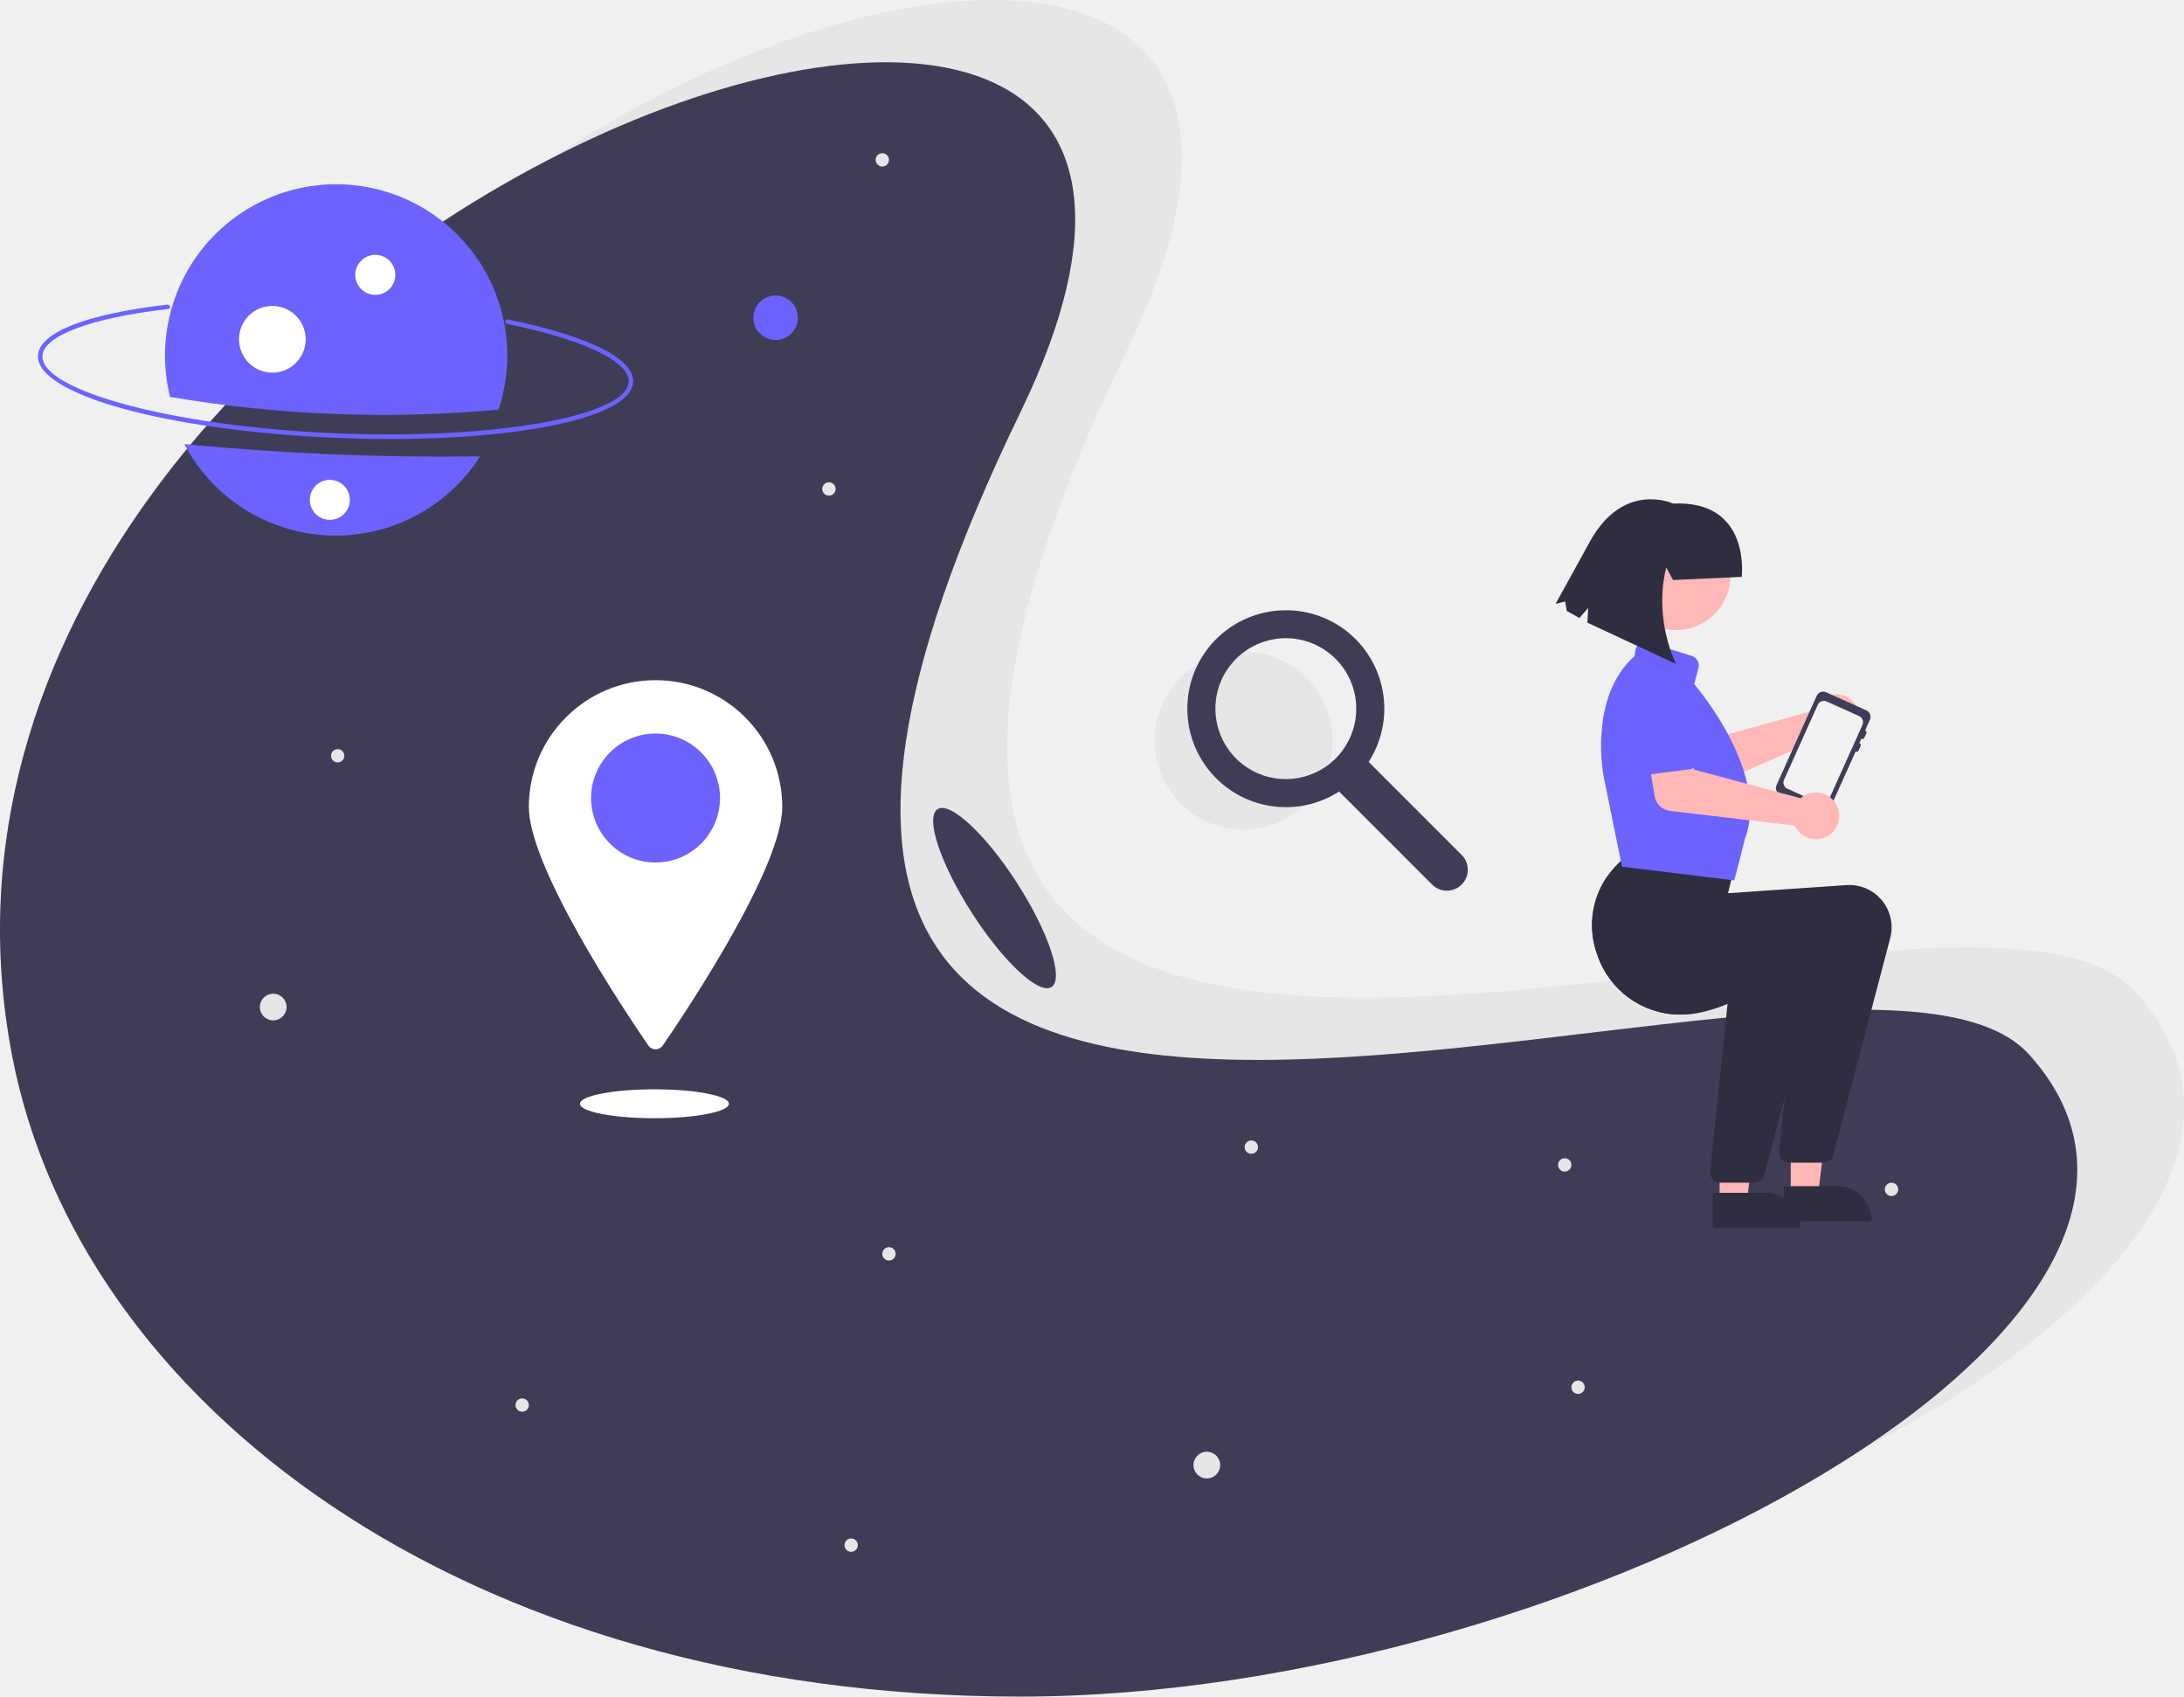
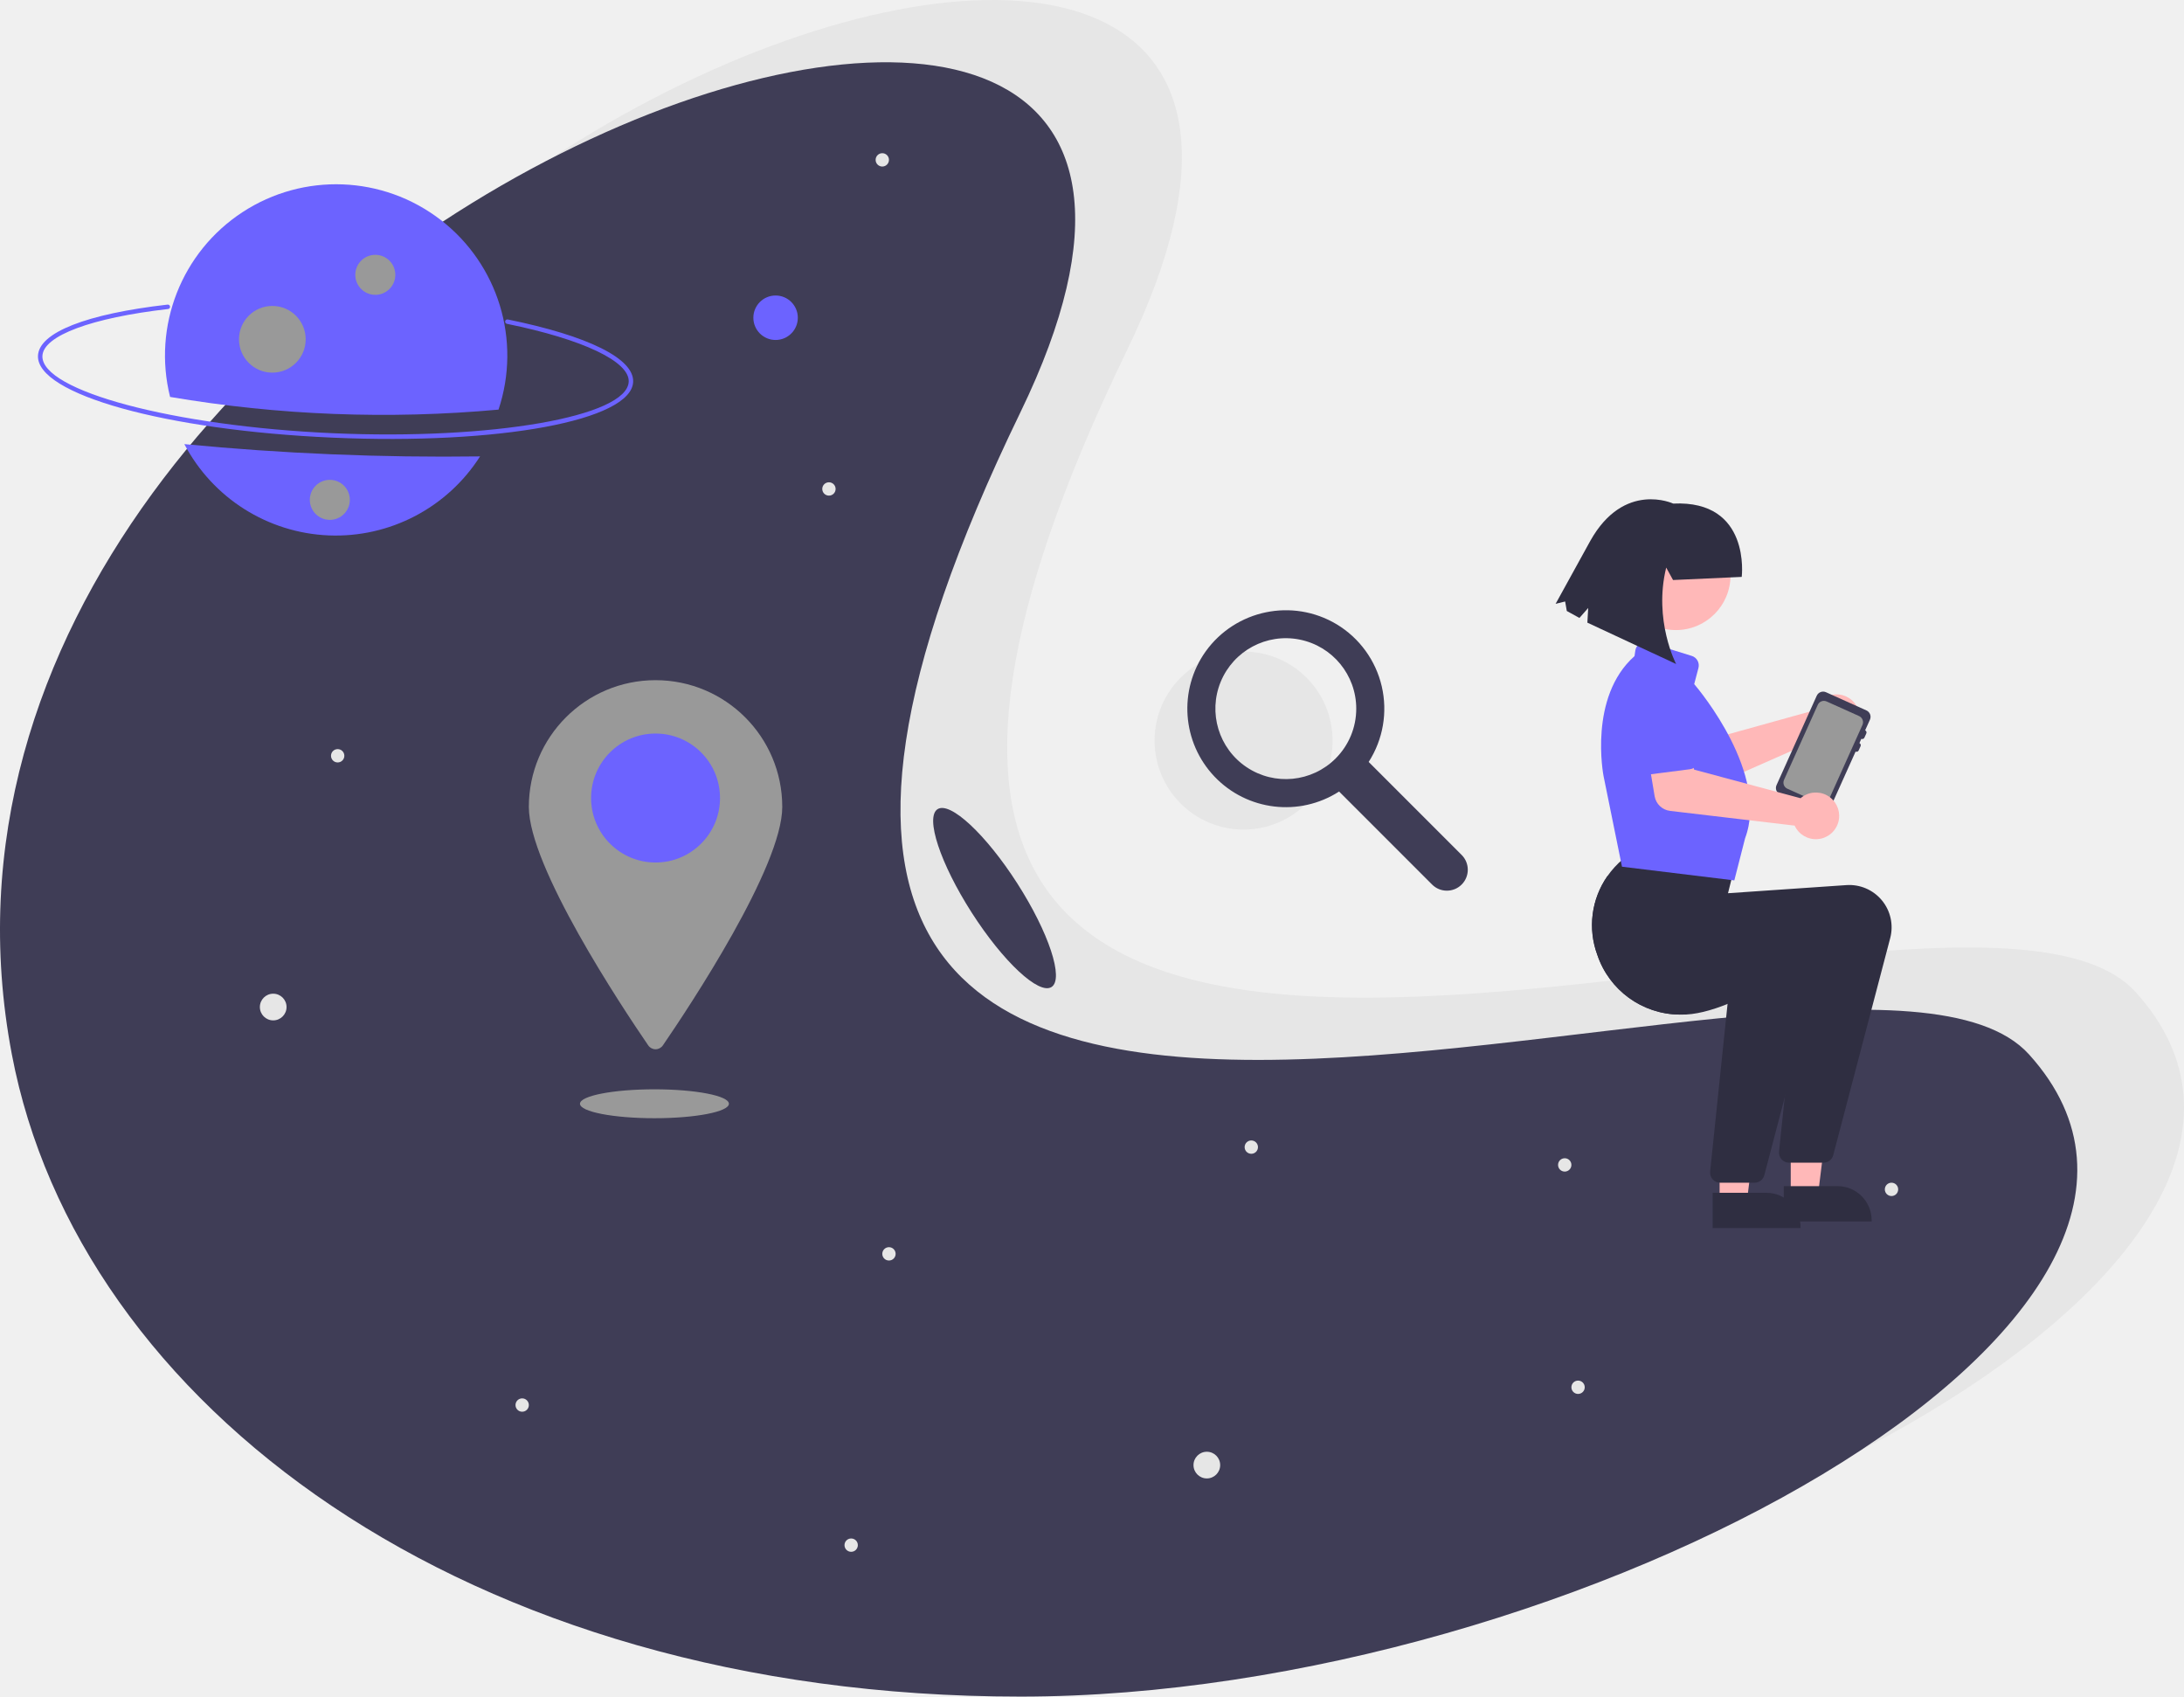
<svg xmlns="http://www.w3.org/2000/svg" width="982.487" height="763.014" viewBox="0 0 982.487 763.014" role="img" artist="Katerina Limpitsouni" source="https://undraw.co/">
  <circle cx="559.433" cy="333.061" r="40.03" fill="#e6e6e6" />
  <path d="M766.295,452.995l-41.832-41.832a44.307,44.307,0,0,0-14.426-61.926,44.458,44.458,0,0,0-58.914,12.238,44.307,44.307,0,0,0,60.033,62.995l41.832,41.832A9.409,9.409,0,0,0,766.295,452.995ZM709.594,409.601a31.684,31.684,0,1,1,9.28-22.404A31.586,31.586,0,0,1,709.594,409.601Z" transform="translate(-108.7563 -68.49293)" fill="#3f3d56" />
  <path d="M1069.529,514.699C1176.509,633.007,866.392,803.507,615.809,803.507S191.863,671.4,162.09,514.699C89.9,134.752,777.167-106.741,615.809,225.891,380.612,710.739,985.28,421.528,1069.529,514.699Z" transform="translate(-108.7563 -68.49293)" fill="#e6e6e6" />
  <path d="M1021.529,542.699C1128.509,661.007,818.392,831.507,567.809,831.507S143.863,699.4,114.09,542.699C41.9,162.752,729.167-78.741,567.809,253.891,332.612,738.739,937.28,449.528,1021.529,542.699Z" transform="translate(-108.7563 -68.49293)" fill="#3f3d56" />
  <path d="M258.35,265.318c-75.067-3.305-133.271-19.498-132.507-36.864.458-10.412,21.703-18.784,58.287-22.97a1,1,0,1,1,.227,1.987c-34.462,3.943-56.117,12.017-56.516,21.071-.691,15.705,59.114,31.631,130.597,34.778s132.456-7.461,133.148-23.166c.4-9.092-20.597-19.066-54.798-26.028a1,1,0,1,1,.399-1.96c36.301,7.391,56.857,17.624,56.397,28.076C392.82,257.609,333.418,268.623,258.35,265.318Z" transform="translate(-108.7563 -68.49293)" fill="#6c63ff" />
  <path d="M191.679,268.227a76.983,76.983,0,0,0,133.036,5.522A1211.976,1211.976,0,0,1,191.679,268.227Z" transform="translate(-108.7563 -68.49293)" fill="#6c63ff" />
  <path d="M333.019,252.713a76.997,76.997,0,1,0-147.749-5.706A572.233,572.233,0,0,0,333.019,252.713Z" transform="translate(-108.7563 -68.49293)" fill="#6c63ff" />
-   <circle cx="168.834" cy="123.601" r="9" fill="#fff" />
-   <circle cx="122.513" cy="152.591" r="15" fill="#fff" />
+   <circle cx="168.834" cy="123.601" r="9" fill="#999" />
+   <circle cx="122.513" cy="152.591" r="15" fill="#999" />
  <circle cx="348.905" cy="142.898" r="10" fill="#6c63ff" />
  <circle cx="122.905" cy="452.898" r="6" fill="#e6e6e6" />
  <circle cx="542.905" cy="658.898" r="6" fill="#e6e6e6" />
  <circle cx="151.905" cy="339.898" r="3" fill="#e6e6e6" />
  <circle cx="399.905" cy="563.898" r="3" fill="#e6e6e6" />
  <circle cx="850.905" cy="534.898" r="3" fill="#e6e6e6" />
  <circle cx="709.905" cy="623.898" r="3" fill="#e6e6e6" />
  <circle cx="562.905" cy="515.898" r="3" fill="#e6e6e6" />
  <circle cx="372.905" cy="219.898" r="3" fill="#e6e6e6" />
  <circle cx="396.905" cy="71.898" r="3" fill="#e6e6e6" />
  <circle cx="382.905" cy="694.898" r="3" fill="#e6e6e6" />
  <circle cx="234.905" cy="631.898" r="3" fill="#e6e6e6" />
  <circle cx="703.905" cy="523.898" r="3" fill="#e6e6e6" />
-   <circle cx="148.374" cy="224.799" r="9" fill="#fff" />
-   <path d="M460.661,431.391c0,26.88-41.559,89.516-53.705,107.247a3.992,3.992,0,0,1-6.591,0c-12.145-17.731-53.705-80.366-53.705-107.247a57,57,0,1,1,114,0Z" transform="translate(-108.7563 -68.49293)" fill="#fff" />
+   <circle cx="148.374" cy="224.799" r="9" fill="#999" />
+   <path d="M460.661,431.391c0,26.88-41.559,89.516-53.705,107.247a3.992,3.992,0,0,1-6.591,0c-12.145-17.731-53.705-80.366-53.705-107.247a57,57,0,1,1,114,0Z" transform="translate(-108.7563 -68.49293)" fill="#999" />
  <circle cx="294.905" cy="358.898" r="29" fill="#6c63ff" />
-   <ellipse cx="294.405" cy="496.398" rx="33.5" ry="6.5" fill="#fff" />
+   <ellipse cx="294.405" cy="496.398" rx="33.5" ry="6.5" fill="#999" />
  <path d="M925.61,386.412a10.527,10.527,0,0,0-.641,1.529l-47.783,13.277-8.611-8.427L854.159,404.124,867.953,420.523a8,8,0,0,0,9.353,2.169l51.616-22.785a10.497,10.497,0,1,0-3.313-13.495Z" transform="translate(-108.7563 -68.49293)" fill="#ffb8b8" />
  <path d="M875.502,401.996l-17.935,13.96a4.5,4.5,0,0,1-6.682-1.337L839.738,394.891a12.497,12.497,0,0,1,19.769-15.294l16.338,15.594a4.5,4.5,0,0,1-.344,6.805Z" transform="translate(-108.7563 -68.49293)" fill="#6c63ff" />
  <path d="M930.192,379.81l18.188,8.183a3.149,3.149,0,0,1,1.58,4.164l-2.153,4.786a1.053,1.053,0,0,1,.527,1.388l-.861,1.915a1.053,1.053,0,0,1-1.388.527l-.861,1.915a1.053,1.053,0,0,1,.527,1.388l-.861,1.915a1.053,1.053,0,0,1-1.388.527L931.871,432.362a3.149,3.149,0,0,1-4.164,1.58l-18.188-8.183a3.149,3.149,0,0,1-1.58-4.164l18.089-40.205A3.149,3.149,0,0,1,930.192,379.81Z" transform="translate(-108.7563 -68.49293)" fill="#3f3d56" />
-   <path d="M912.821,423.212l14.591,6.571a3.034,3.034,0,0,0,3.999-1.512l6.739-14.99,2.341-5.196,6.099-13.562a3.026,3.026,0,0,0-1.511-3.989l-4.587-2.068L930.477,383.964a3.021,3.021,0,0,0-3.989,1.522L920.589,398.597l-6.718,14.927-2.561,5.7A3.022,3.022,0,0,0,912.821,423.212Z" transform="translate(-108.7563 -68.49293)" fill="#f2f2f2" />
+   <path d="M912.821,423.212l14.591,6.571a3.034,3.034,0,0,0,3.999-1.512l6.739-14.99,2.341-5.196,6.099-13.562a3.026,3.026,0,0,0-1.511-3.989l-4.587-2.068L930.477,383.964a3.021,3.021,0,0,0-3.989,1.522L920.589,398.597l-6.718,14.927-2.561,5.7A3.022,3.022,0,0,0,912.821,423.212Z" transform="translate(-108.7563 -68.49293)" fill="#999" />
  <polygon points="773.577 540.443 785.837 540.442 791.67 493.154 773.575 493.155 773.577 540.443" fill="#ffb8b8" />
  <path d="M879.207,604.933l24.144-.001h.001a15.386,15.386,0,0,1,15.386,15.386v.5l-39.531.001Z" transform="translate(-108.7563 -68.49293)" fill="#2f2e41" />
  <polygon points="805.577 537.443 817.837 537.442 823.67 490.154 805.575 490.155 805.577 537.443" fill="#ffb8b8" />
  <path d="M911.207,601.933l24.144-.001h.001a15.386,15.386,0,0,1,15.386,15.386v.5l-39.531.001Z" transform="translate(-108.7563 -68.49293)" fill="#2f2e41" />
  <path d="M827.341,497.971a39.41,39.41,0,0,0,36.9,26.81l.62.01c6.33.18,13.76-1.86,21.05-4.79,14.4-5.79,28.23-15.06,31.9-17.61l-6.22,59.79-2.52,24.24a4.514,4.514,0,0,0,4.48,4.97h15.53a4.505,4.505,0,0,0,4.36-3.36l25.64-97.65a19.032,19.032,0,0,0-19.71-23.83l-53.26,3.65,3.72-14.88-47.54-3.16-.14.1c-1.14.83-2.25,1.7-3.31,2.61a40.271,40.271,0,0,0-6.99,7.66A38.487,38.487,0,0,0,827.341,497.971Z" transform="translate(-108.7563 -68.49293)" fill="#2f2e41" />
  <path d="M827.341,497.971a39.41,39.41,0,0,0,36.9,26.81,196.146,196.146,0,0,0,22.57-13.39l-.9,8.61-7.84,75.42a4.514,4.514,0,0,0,4.48,4.97h15.53a4.505,4.505,0,0,0,4.36-3.36l9.15-34.85,16.49-62.8a19.032,19.032,0,0,0-19.71-23.83l-53.26,3.65,3.72-14.88-26.98-1.79A38.487,38.487,0,0,0,827.341,497.971Z" transform="translate(-108.7563 -68.49293)" fill="#2f2e41" />
  <path d="M838.774,458.321l-.358-.043-8.295-40.785c-.071-.354-6.852-35.533,13.937-53.924l.362-2.517a4.5,4.5,0,0,1,5.787-3.658l19.585,6.075a4.491,4.491,0,0,1,3.019,5.442l-1.904,7.242c2.64,3.1,33.715,40.512,22.89,69.335L888.949,464.439Z" transform="translate(-108.7563 -68.49293)" fill="#6c63ff" />
  <path d="M920.094,426.49a10.526,10.526,0,0,0-1.329.99l-47.897-12.858-3.131-11.634-18.175,2.431,3.542,21.134a8,8,0,0,0,6.951,6.622l56.032,6.619a10.497,10.497,0,1,0,4.008-13.305Z" transform="translate(-108.7563 -68.49293)" fill="#ffb8b8" />
  <path d="M869.022,414.436,846.481,417.34a4.5,4.5,0,0,1-5.074-4.548l.43-22.655a12.497,12.497,0,0,1,24.799-3.121l6.142,21.734a4.5,4.5,0,0,1-3.756,5.686Z" transform="translate(-108.7563 -68.49293)" fill="#6c63ff" />
  <circle cx="753.921" cy="258.804" r="24.561" fill="#ffb8b8" />
  <path d="M861.385,329.348l-3.075-5.6c-5.825,23.732,4.464,43.373,4.464,43.373l-39.932-18.601.38-6.6-3.951,4.484-5.677-3.129-.75-4.281-4.286,1.062,15.644-28.387c15.182-27.013,37.255-16.7,37.255-16.7,35.115-1.669,30.827,32.975,30.827,32.975Z" transform="translate(-108.7563 -68.49293)" fill="#2f2e41" />
  <ellipse cx="556.161" cy="472.391" rx="12.179" ry="47.5" transform="translate(-275.7517 306.3624) rotate(-32.66242)" fill="#3f3d56" />
</svg>
